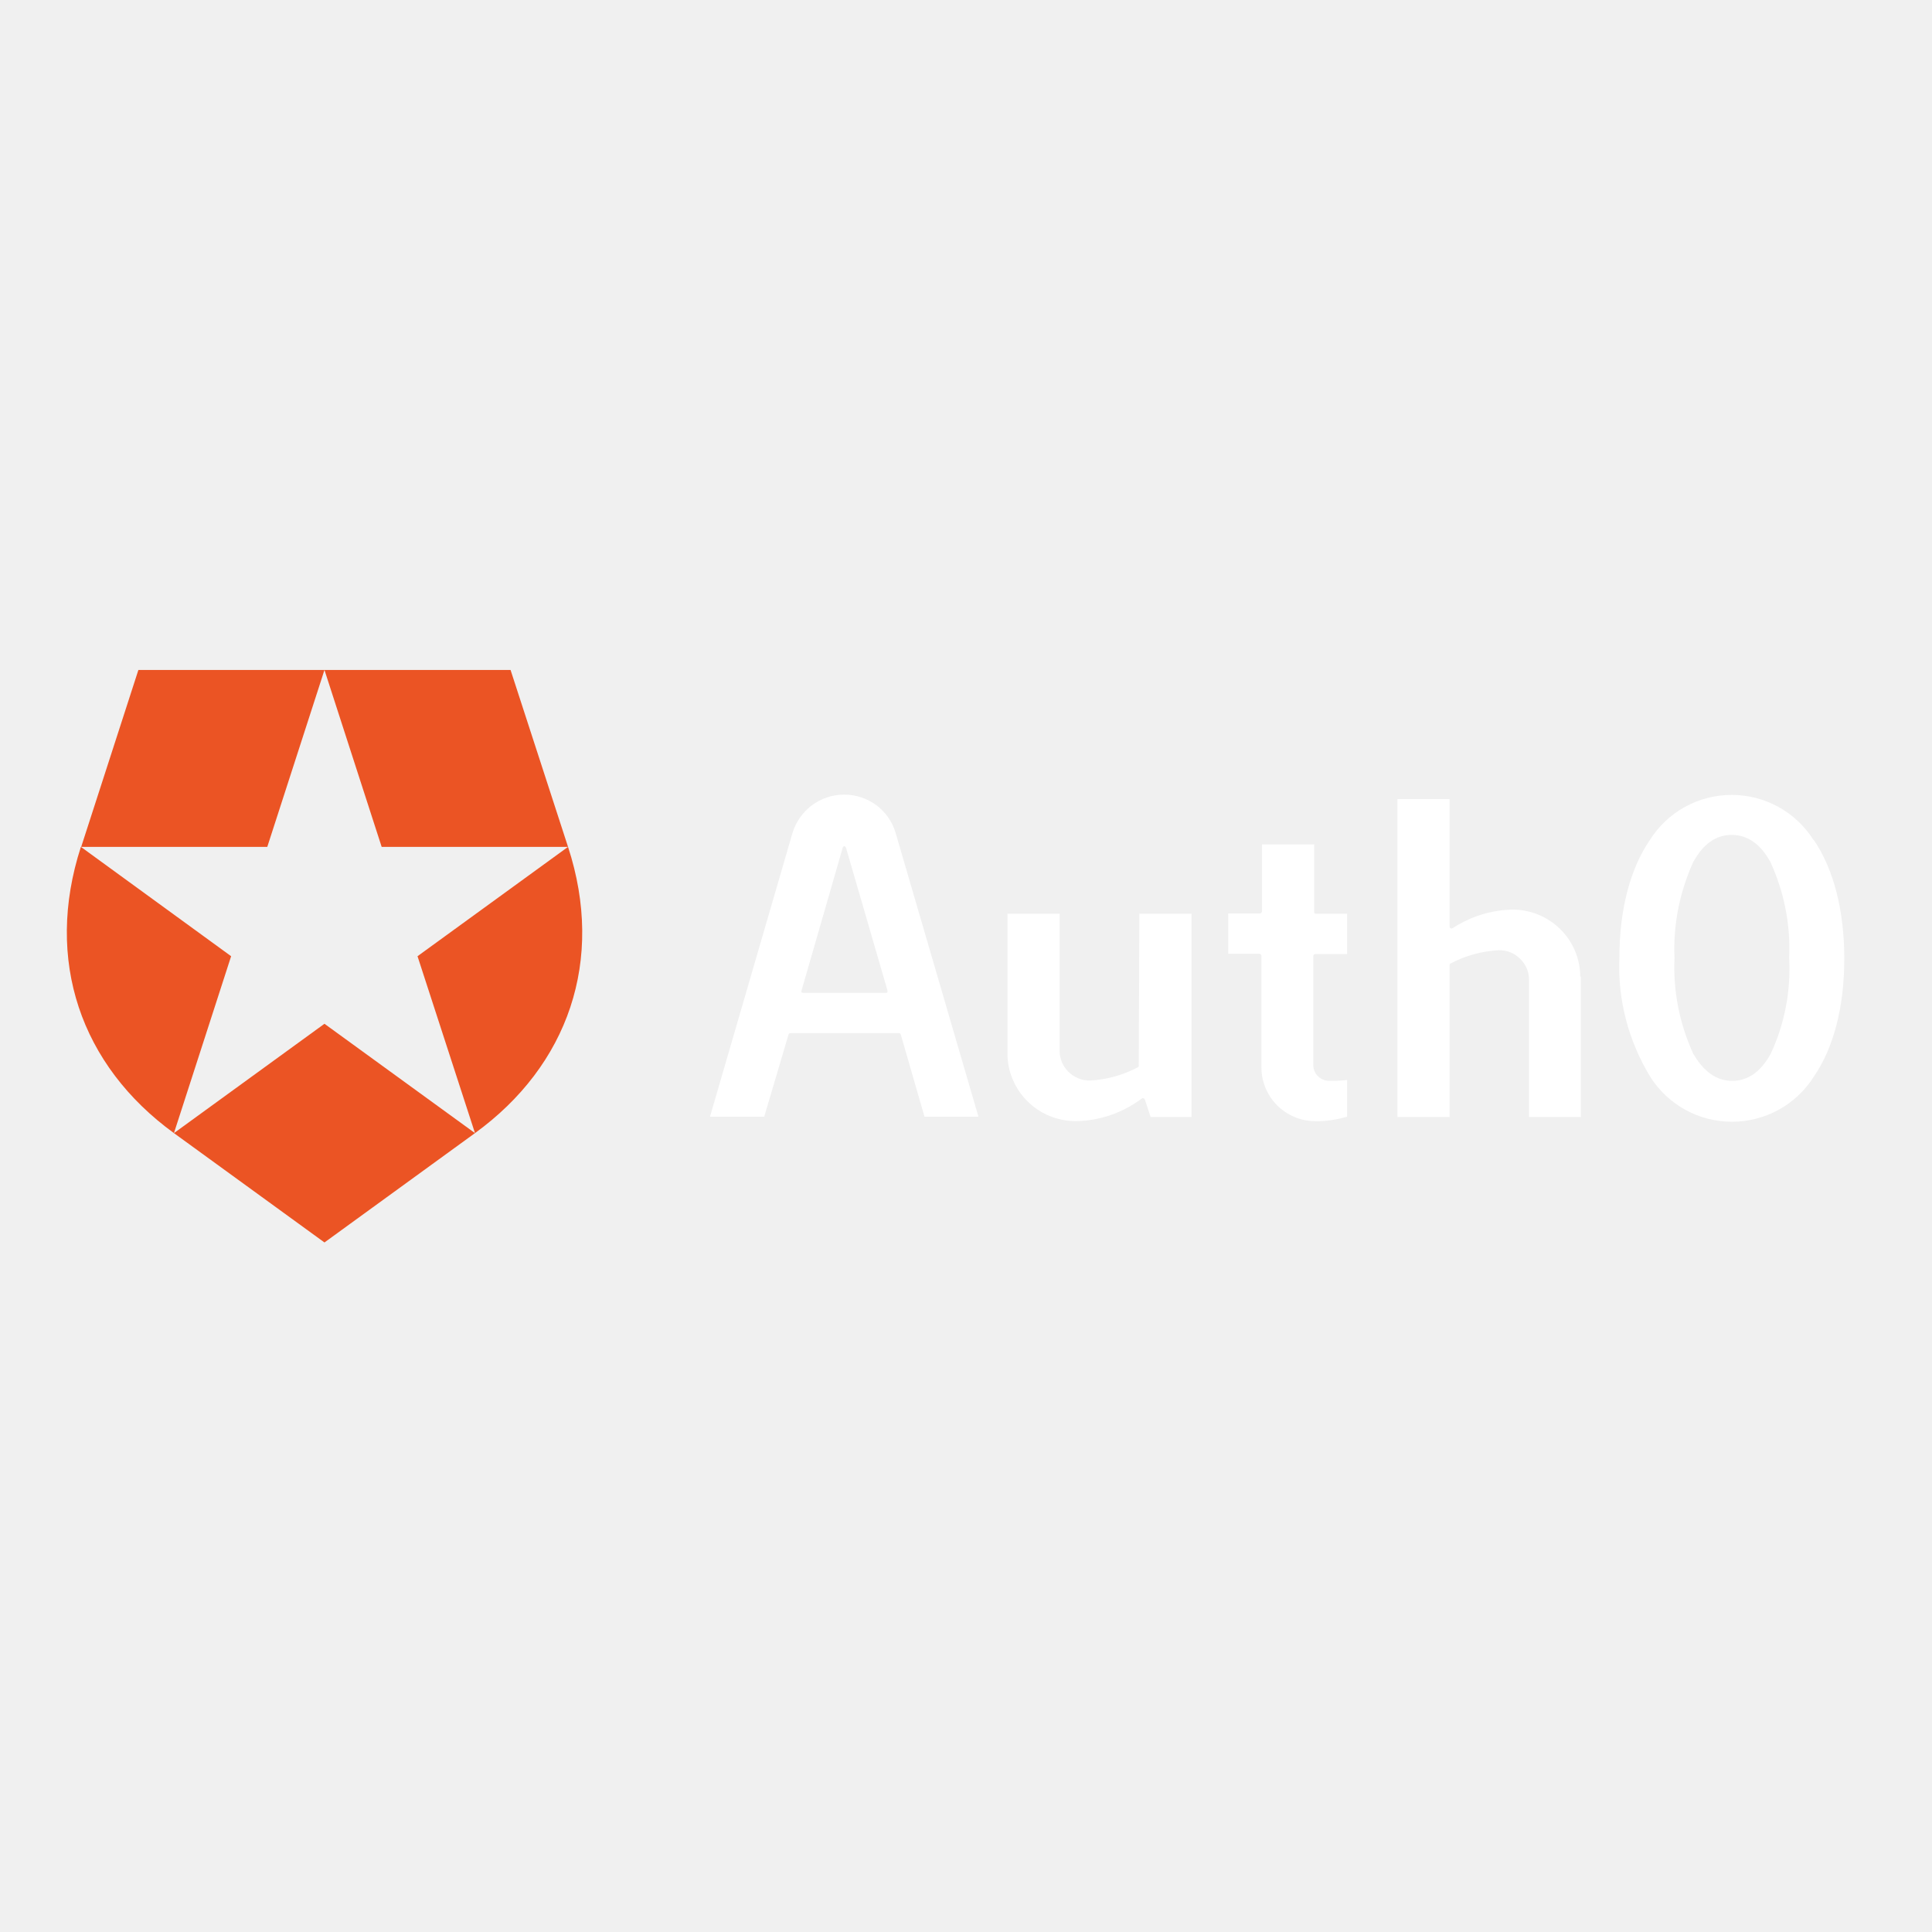
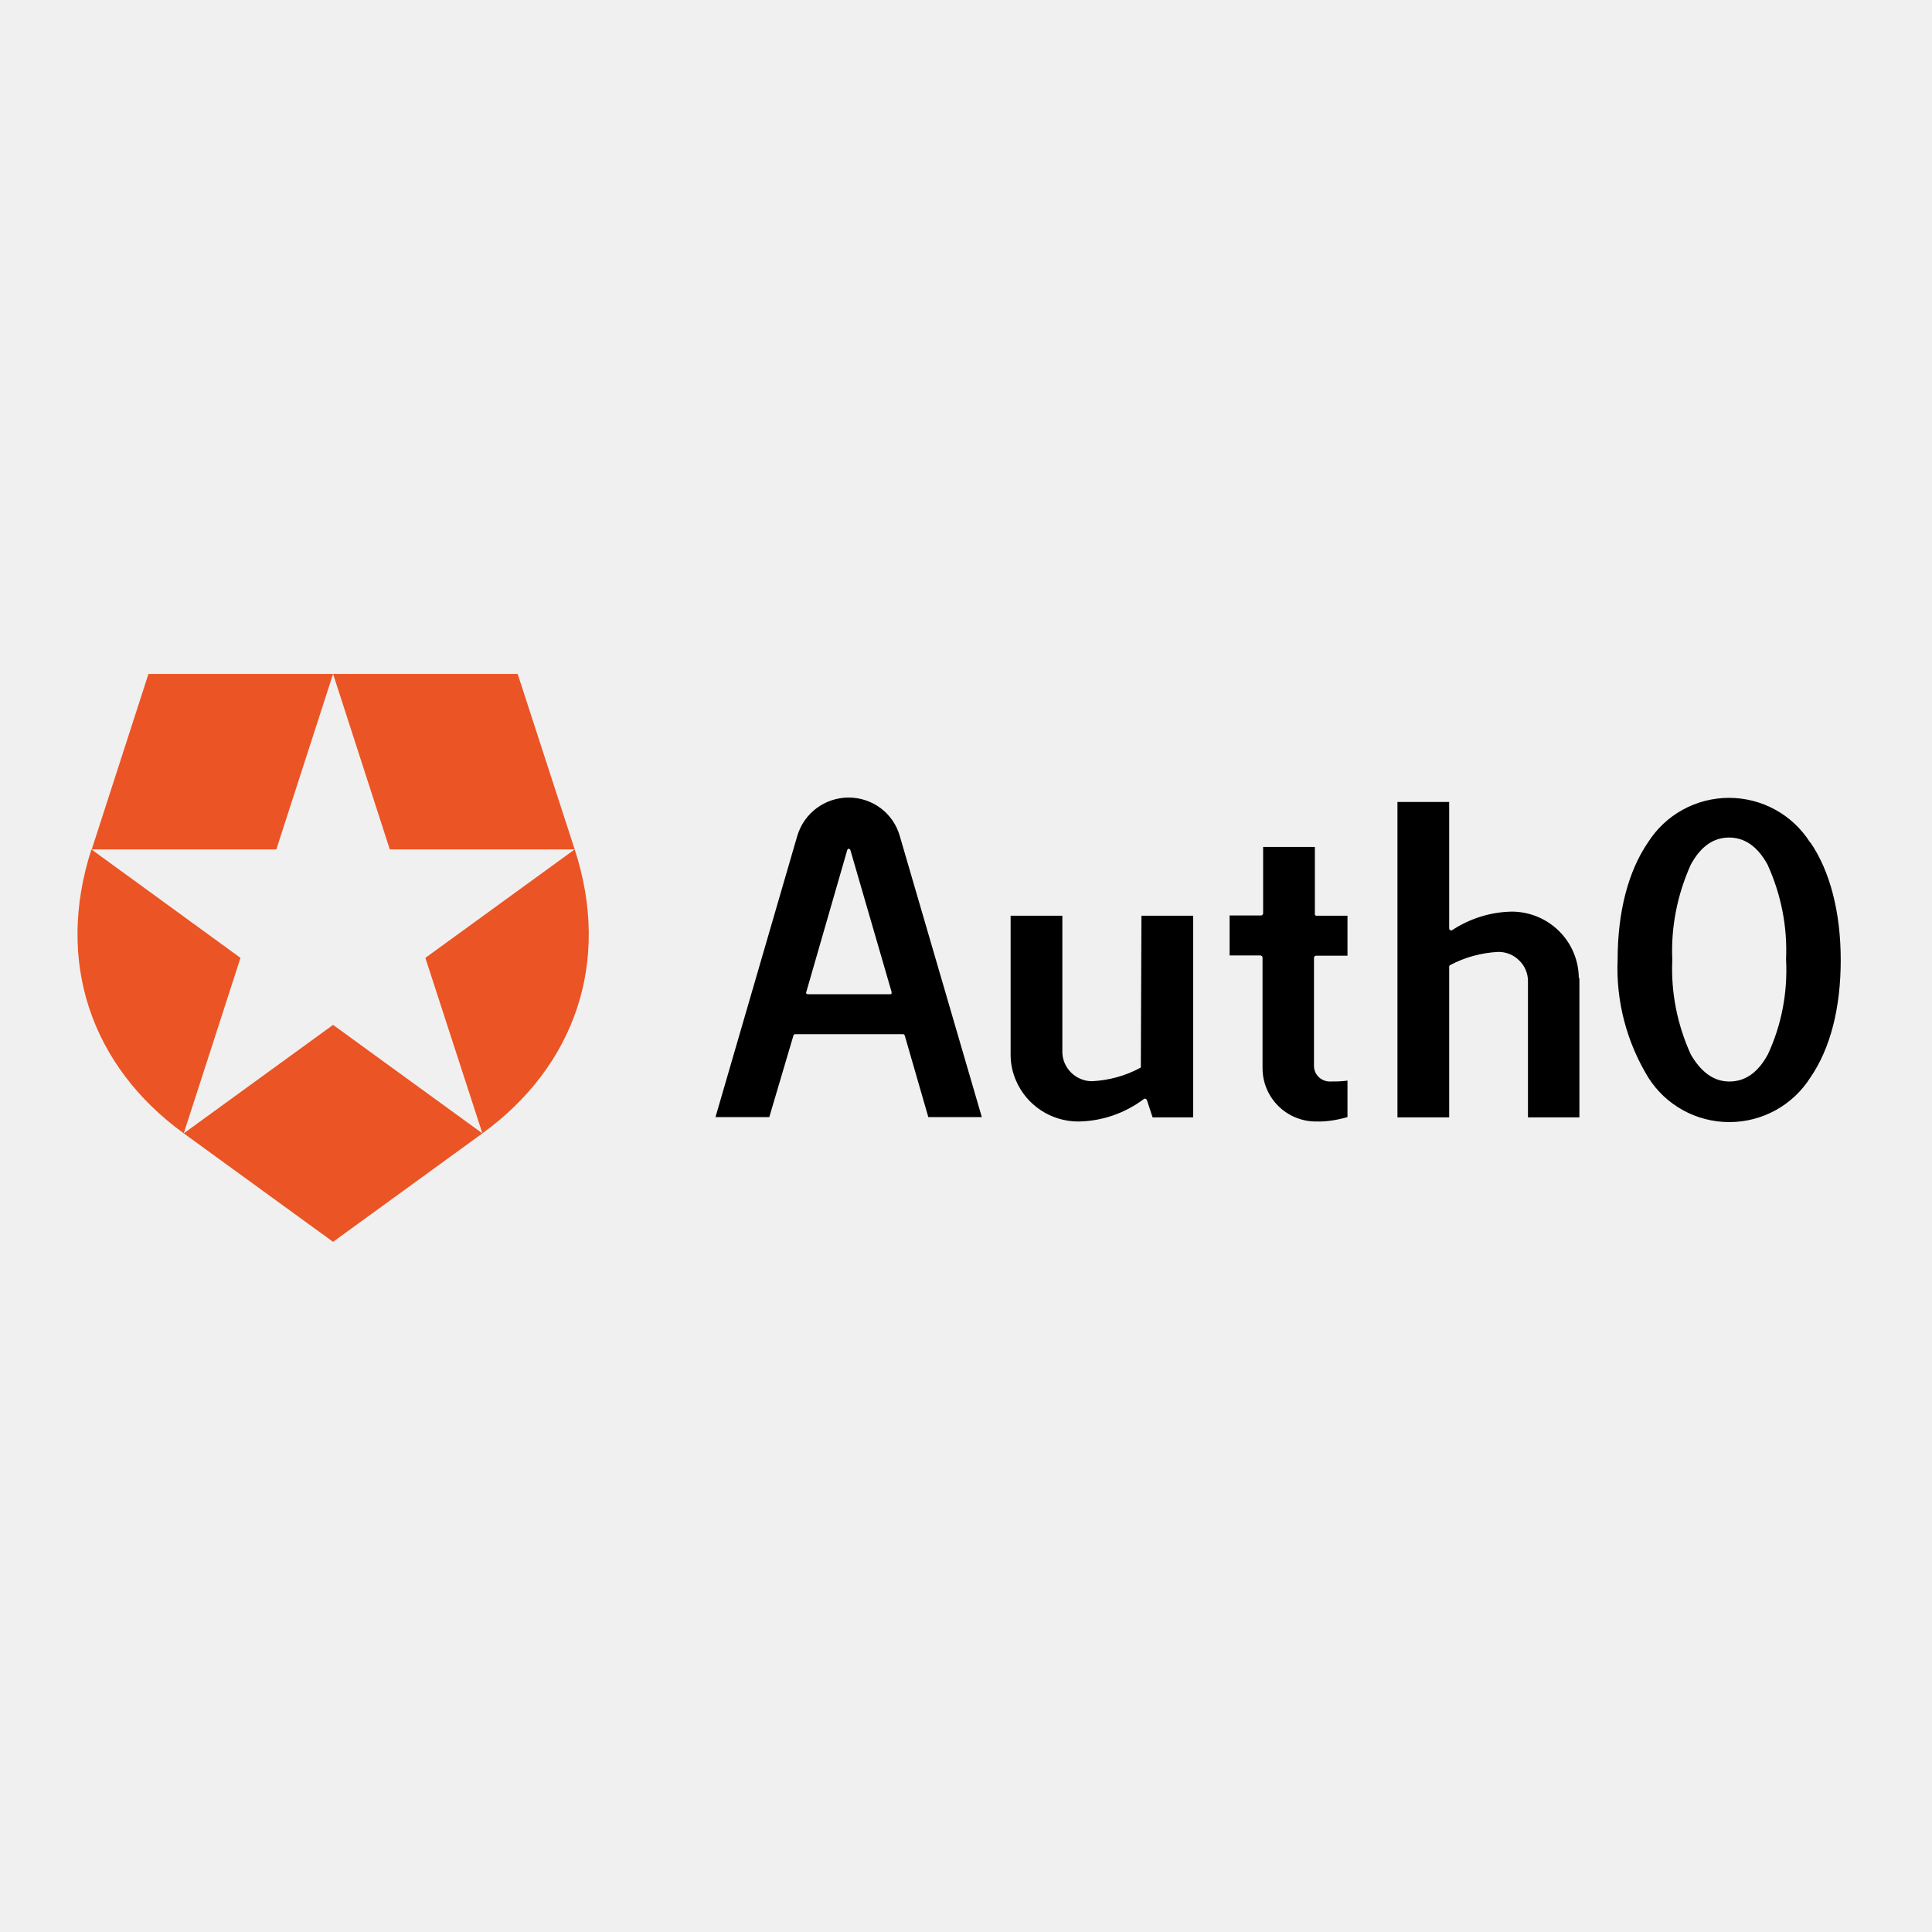
- <svg xmlns="http://www.w3.org/2000/svg" width="124" height="124" viewBox="0 0 124 124" fill="none">
-   <path d="M30.486 72.726L26.797 61.372L36.458 54.354C38.836 61.638 36.458 68.39 30.486 72.726ZM36.458 54.354L32.769 43H20.825L24.496 54.354H36.458ZM20.825 43H8.882L5.211 54.354H17.155L20.825 43ZM5.192 54.354C2.834 61.638 5.192 68.39 11.164 72.726L14.834 61.372L5.192 54.354ZM11.164 72.726L20.825 79.744L30.486 72.726L20.825 65.708L11.164 72.726Z" fill="#EB5424" />
-   <path d="M54.183 51C52.643 51 51.293 52.008 50.855 53.491L45.568 71.673H49.048L50.608 66.405C50.627 66.348 50.665 66.31 50.722 66.31H57.702C57.759 66.31 57.797 66.348 57.816 66.405L59.337 71.673H62.799L57.493 53.491C57.074 52.008 55.724 51 54.183 51ZM56.96 63.685C56.941 63.723 56.903 63.723 56.865 63.723H51.54C51.502 63.723 51.464 63.704 51.445 63.685C51.426 63.647 51.426 63.609 51.445 63.571L54.088 54.404C54.107 54.347 54.145 54.309 54.202 54.309C54.259 54.328 54.279 54.366 54.297 54.404L56.96 63.571C56.96 63.609 56.96 63.647 56.96 63.685ZM73.126 58.645H76.473V71.692H73.848L73.487 70.589C73.468 70.551 73.449 70.513 73.411 70.494C73.373 70.475 73.335 70.475 73.297 70.494C72.061 71.426 70.577 71.939 69.037 71.958C67.287 71.958 65.689 70.912 65.005 69.296C64.777 68.763 64.662 68.212 64.662 67.641V58.645H68.01V67.451C68.01 68.497 68.885 69.353 69.931 69.353C71.015 69.296 72.08 69.01 73.031 68.497C73.069 68.478 73.107 68.44 73.088 68.402L73.126 58.645ZM101.463 62.677V71.692H98.135V62.867C98.135 62.373 97.926 61.879 97.564 61.536C97.203 61.175 96.728 60.985 96.214 60.985C95.13 61.042 94.065 61.327 93.095 61.84C93.057 61.859 93.038 61.898 93.038 61.955V71.692H89.691V51.285H93.038V59.463C93.038 59.501 93.057 59.558 93.095 59.577C93.133 59.596 93.19 59.596 93.228 59.577C94.388 58.816 95.739 58.398 97.108 58.379C99.485 58.398 101.406 60.3 101.425 62.677H101.463ZM84.423 58.645H86.458V61.232H84.423C84.385 61.232 84.366 61.251 84.328 61.27C84.308 61.289 84.29 61.327 84.29 61.365V68.364C84.29 68.915 84.746 69.372 85.317 69.372C85.621 69.372 86.058 69.372 86.458 69.315V71.673C85.792 71.863 85.107 71.977 84.423 71.958C82.521 71.958 80.98 70.437 80.961 68.535V61.346C80.961 61.27 80.904 61.232 80.828 61.213H78.831V58.626H80.866C80.942 58.626 80.98 58.569 80.999 58.493V54.195H84.347V58.493C84.328 58.569 84.366 58.626 84.423 58.645ZM116.393 53.91C115.251 52.103 113.274 51.019 111.143 51.019C109.013 51.019 107.036 52.103 105.894 53.91C104.62 55.774 103.936 58.398 103.936 61.498C103.821 64.18 104.525 66.823 105.913 69.106C107.055 70.912 109.032 71.996 111.163 71.996C113.293 71.996 115.27 70.912 116.412 69.106C117.705 67.223 118.37 64.598 118.37 61.517C118.37 58.436 117.686 55.774 116.412 53.91H116.393ZM113.654 67.622C113.007 68.801 112.189 69.372 111.163 69.372C110.155 69.372 109.337 68.763 108.671 67.622C107.796 65.701 107.378 63.609 107.473 61.498C107.378 59.387 107.796 57.276 108.671 55.336C109.318 54.157 110.136 53.587 111.143 53.587C112.151 53.587 112.988 54.157 113.635 55.336C114.51 57.257 114.928 59.349 114.833 61.46C114.947 63.59 114.548 65.701 113.654 67.622Z" fill="white" />
+ <svg xmlns="http://www.w3.org/2000/svg" width="125" height="125" viewBox="0 0 125 125" fill="none">
+   <path d="M31.211 73.328L27.521 61.974L37.183 54.956C39.56 62.24 37.183 68.992 31.211 73.328ZM37.183 54.956L33.493 43.602H21.55L25.22 54.956H37.183ZM21.55 43.602H9.606L5.935 54.956H17.879L21.55 43.602ZM5.916 54.956C3.558 62.24 5.916 68.992 11.888 73.328L15.559 61.974L5.916 54.956ZM11.888 73.328L21.55 80.346L31.211 73.328L21.55 66.31L11.888 73.328Z" fill="#EB5424" />
+   <path d="M54.908 51.602C53.367 51.602 52.017 52.61 51.58 54.094L46.292 72.275H49.773L51.332 67.007C51.351 66.95 51.389 66.912 51.446 66.912H58.426C58.483 66.912 58.521 66.95 58.54 67.007L60.062 72.275H63.523L58.217 54.094C57.798 52.61 56.448 51.602 54.908 51.602ZM57.684 64.288C57.665 64.326 57.627 64.326 57.589 64.326H52.264C52.226 64.326 52.188 64.307 52.169 64.288C52.15 64.25 52.15 64.212 52.169 64.174L54.813 55.007C54.832 54.95 54.87 54.912 54.927 54.912C54.984 54.931 55.003 54.969 55.022 55.007L57.684 64.174C57.684 64.212 57.684 64.25 57.684 64.288ZM73.85 59.248H77.197V72.294H74.573L74.211 71.191C74.192 71.153 74.173 71.115 74.135 71.096C74.097 71.077 74.059 71.077 74.021 71.096C72.785 72.028 71.302 72.542 69.761 72.561C68.011 72.561 66.414 71.515 65.729 69.898C65.501 69.366 65.387 68.814 65.387 68.243V59.248H68.734V68.053C68.734 69.099 69.609 69.955 70.655 69.955C71.739 69.898 72.804 69.613 73.755 69.099C73.793 69.08 73.831 69.042 73.812 69.004L73.85 59.248ZM102.187 63.28V72.294H98.859V63.47C98.859 62.975 98.65 62.481 98.289 62.139C97.927 61.777 97.452 61.587 96.938 61.587C95.854 61.644 94.789 61.929 93.819 62.443C93.781 62.462 93.762 62.5 93.762 62.557V72.294H90.415V51.888H93.762V60.066C93.762 60.104 93.781 60.161 93.819 60.18C93.857 60.199 93.914 60.199 93.953 60.18C95.113 59.419 96.463 59.001 97.832 58.981C100.21 59.001 102.13 60.902 102.149 63.28H102.187ZM85.147 59.248H87.182V61.834H85.147C85.109 61.834 85.09 61.853 85.052 61.872C85.033 61.891 85.014 61.929 85.014 61.967V68.966C85.014 69.518 85.47 69.974 86.041 69.974C86.345 69.974 86.782 69.974 87.182 69.917V72.275C86.516 72.466 85.832 72.58 85.147 72.561C83.245 72.561 81.705 71.039 81.686 69.137V61.948C81.686 61.872 81.629 61.834 81.552 61.815H79.555V59.229H81.591C81.667 59.229 81.705 59.172 81.724 59.096V54.797H85.071V59.096C85.052 59.172 85.09 59.229 85.147 59.248ZM117.117 54.512C115.976 52.706 113.998 51.621 111.868 51.621C109.738 51.621 107.76 52.706 106.619 54.512C105.345 56.376 104.66 59.001 104.66 62.1C104.546 64.782 105.249 67.426 106.638 69.708C107.779 71.515 109.757 72.599 111.887 72.599C114.017 72.599 115.995 71.515 117.136 69.708C118.429 67.825 119.095 65.201 119.095 62.12C119.095 59.039 118.41 56.376 117.136 54.512H117.117ZM114.378 68.225C113.732 69.404 112.914 69.974 111.887 69.974C110.879 69.974 110.061 69.366 109.395 68.225C108.521 66.304 108.102 64.212 108.197 62.1C108.102 59.989 108.521 57.879 109.395 55.939C110.042 54.759 110.86 54.189 111.868 54.189C112.876 54.189 113.713 54.759 114.359 55.939C115.234 57.859 115.652 59.952 115.557 62.062C115.672 64.193 115.272 66.304 114.378 68.225Z" fill="black" />
</svg>
